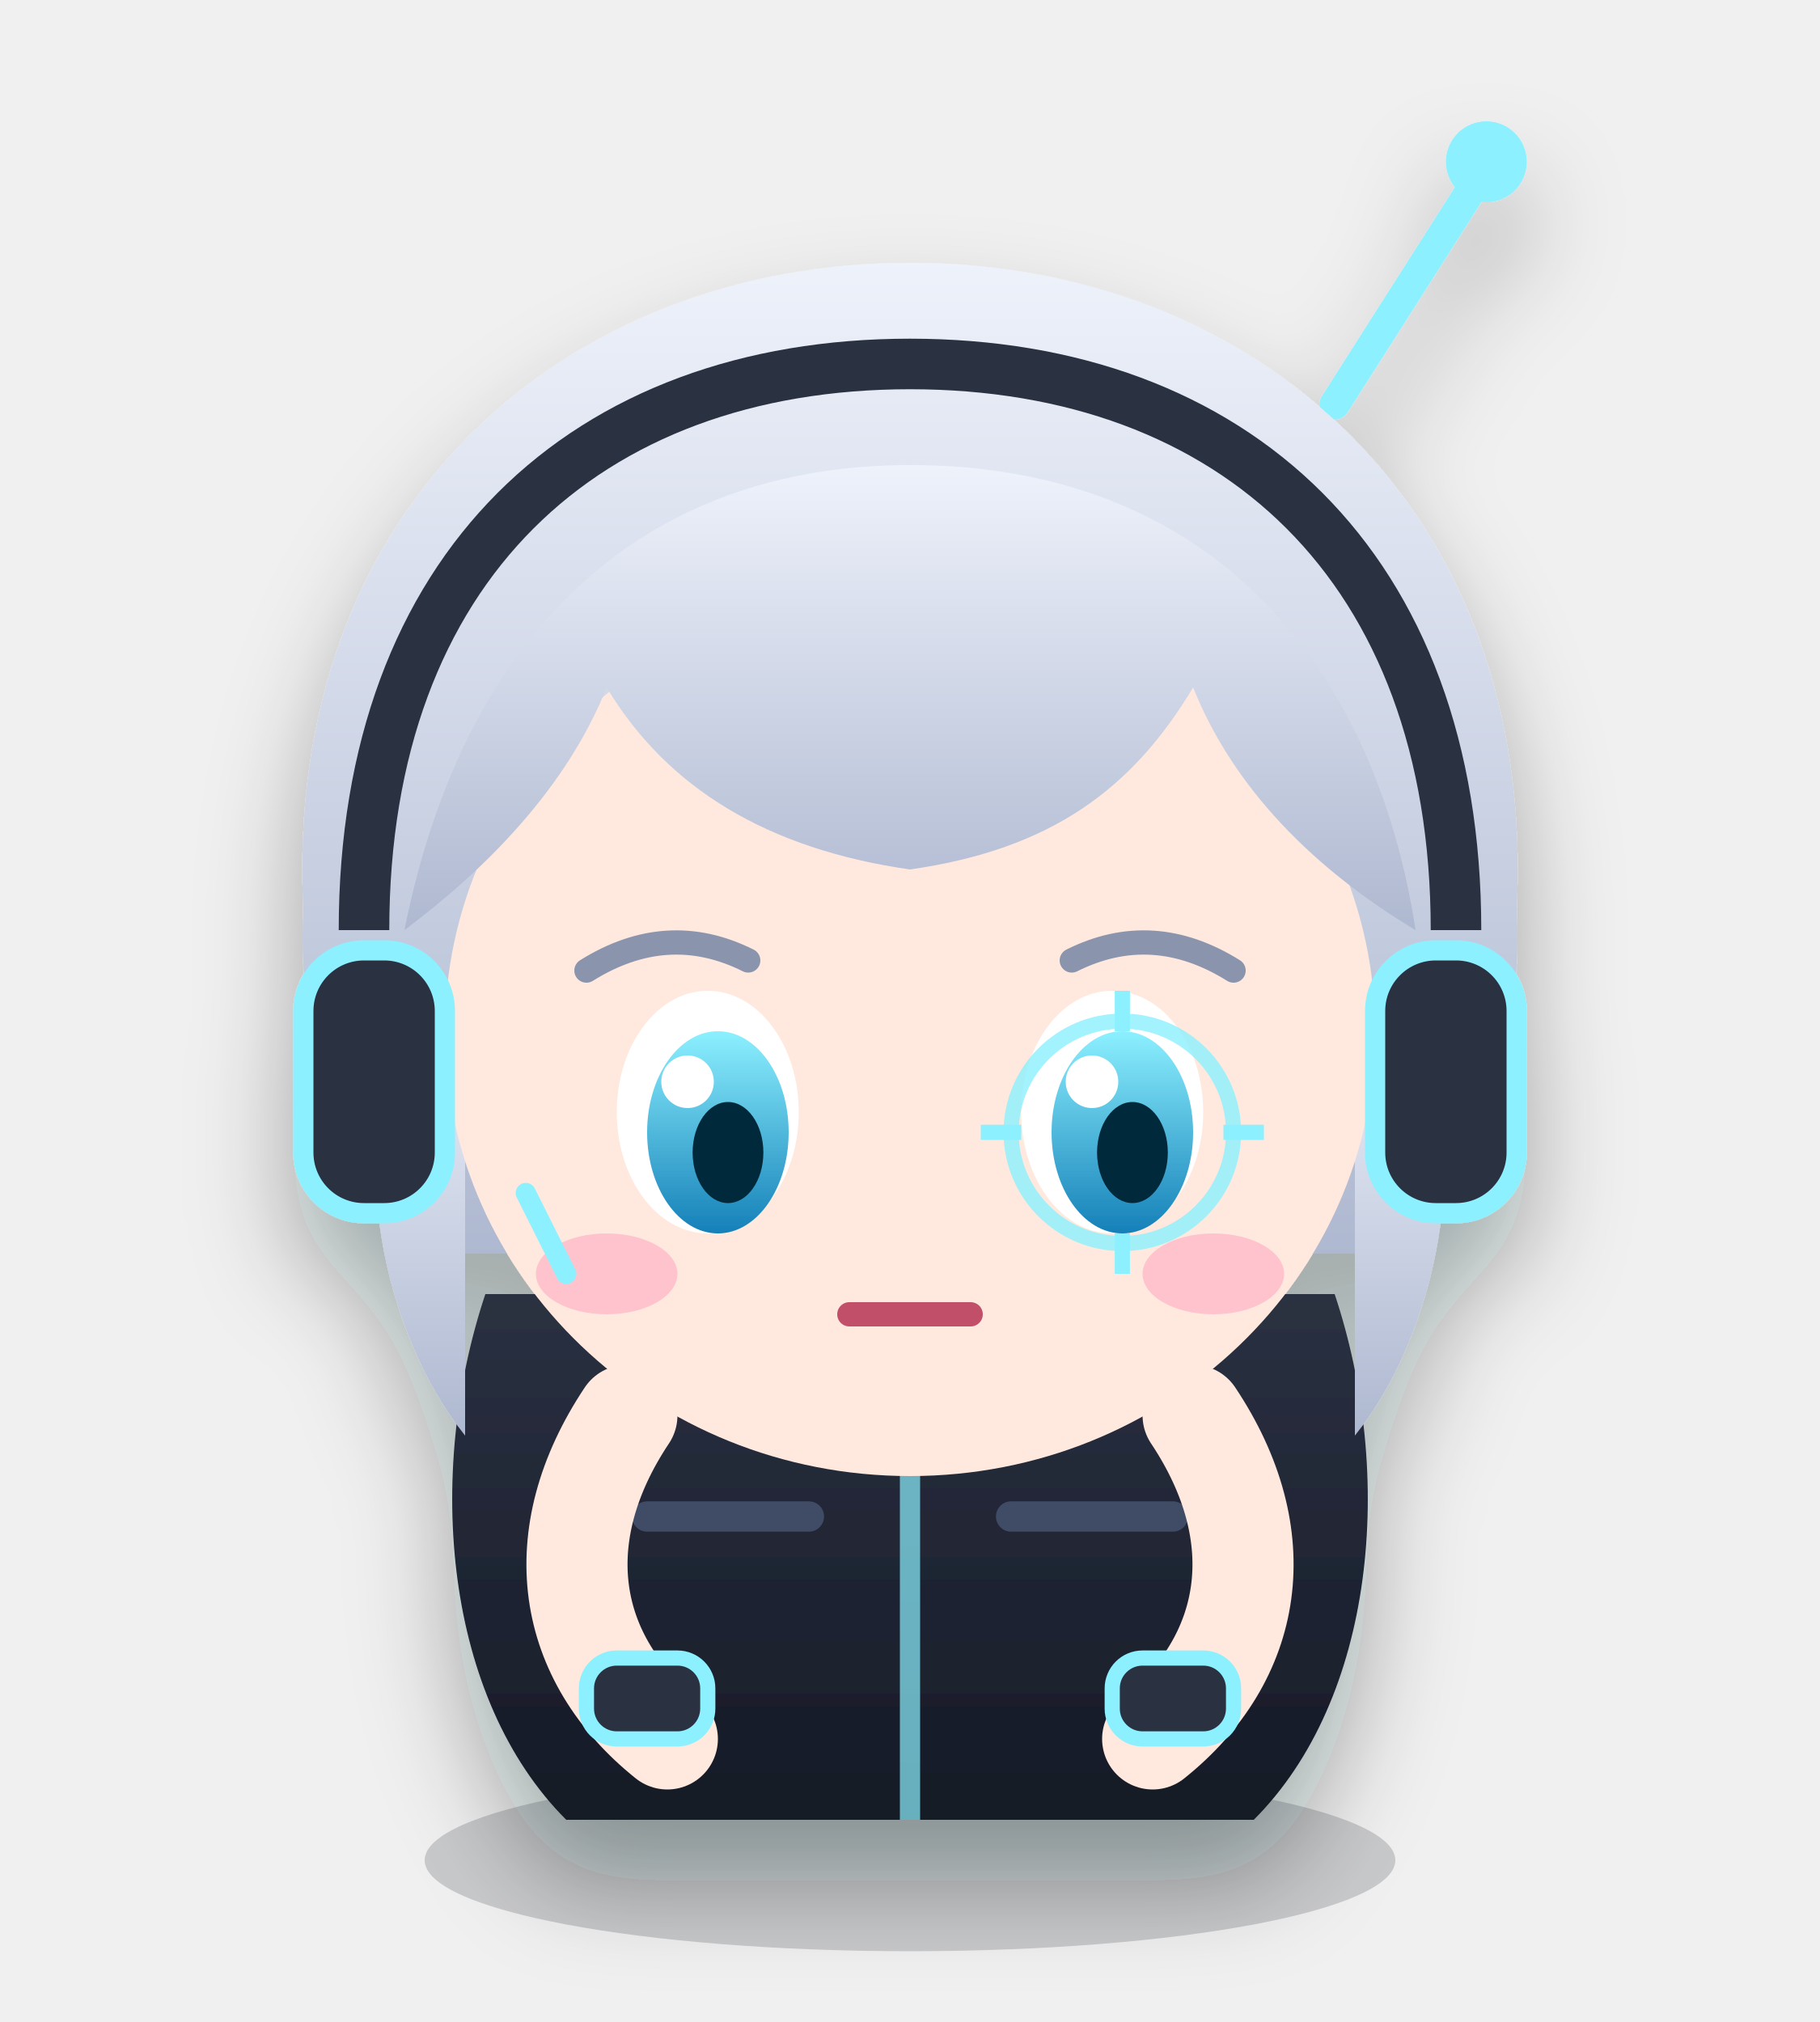
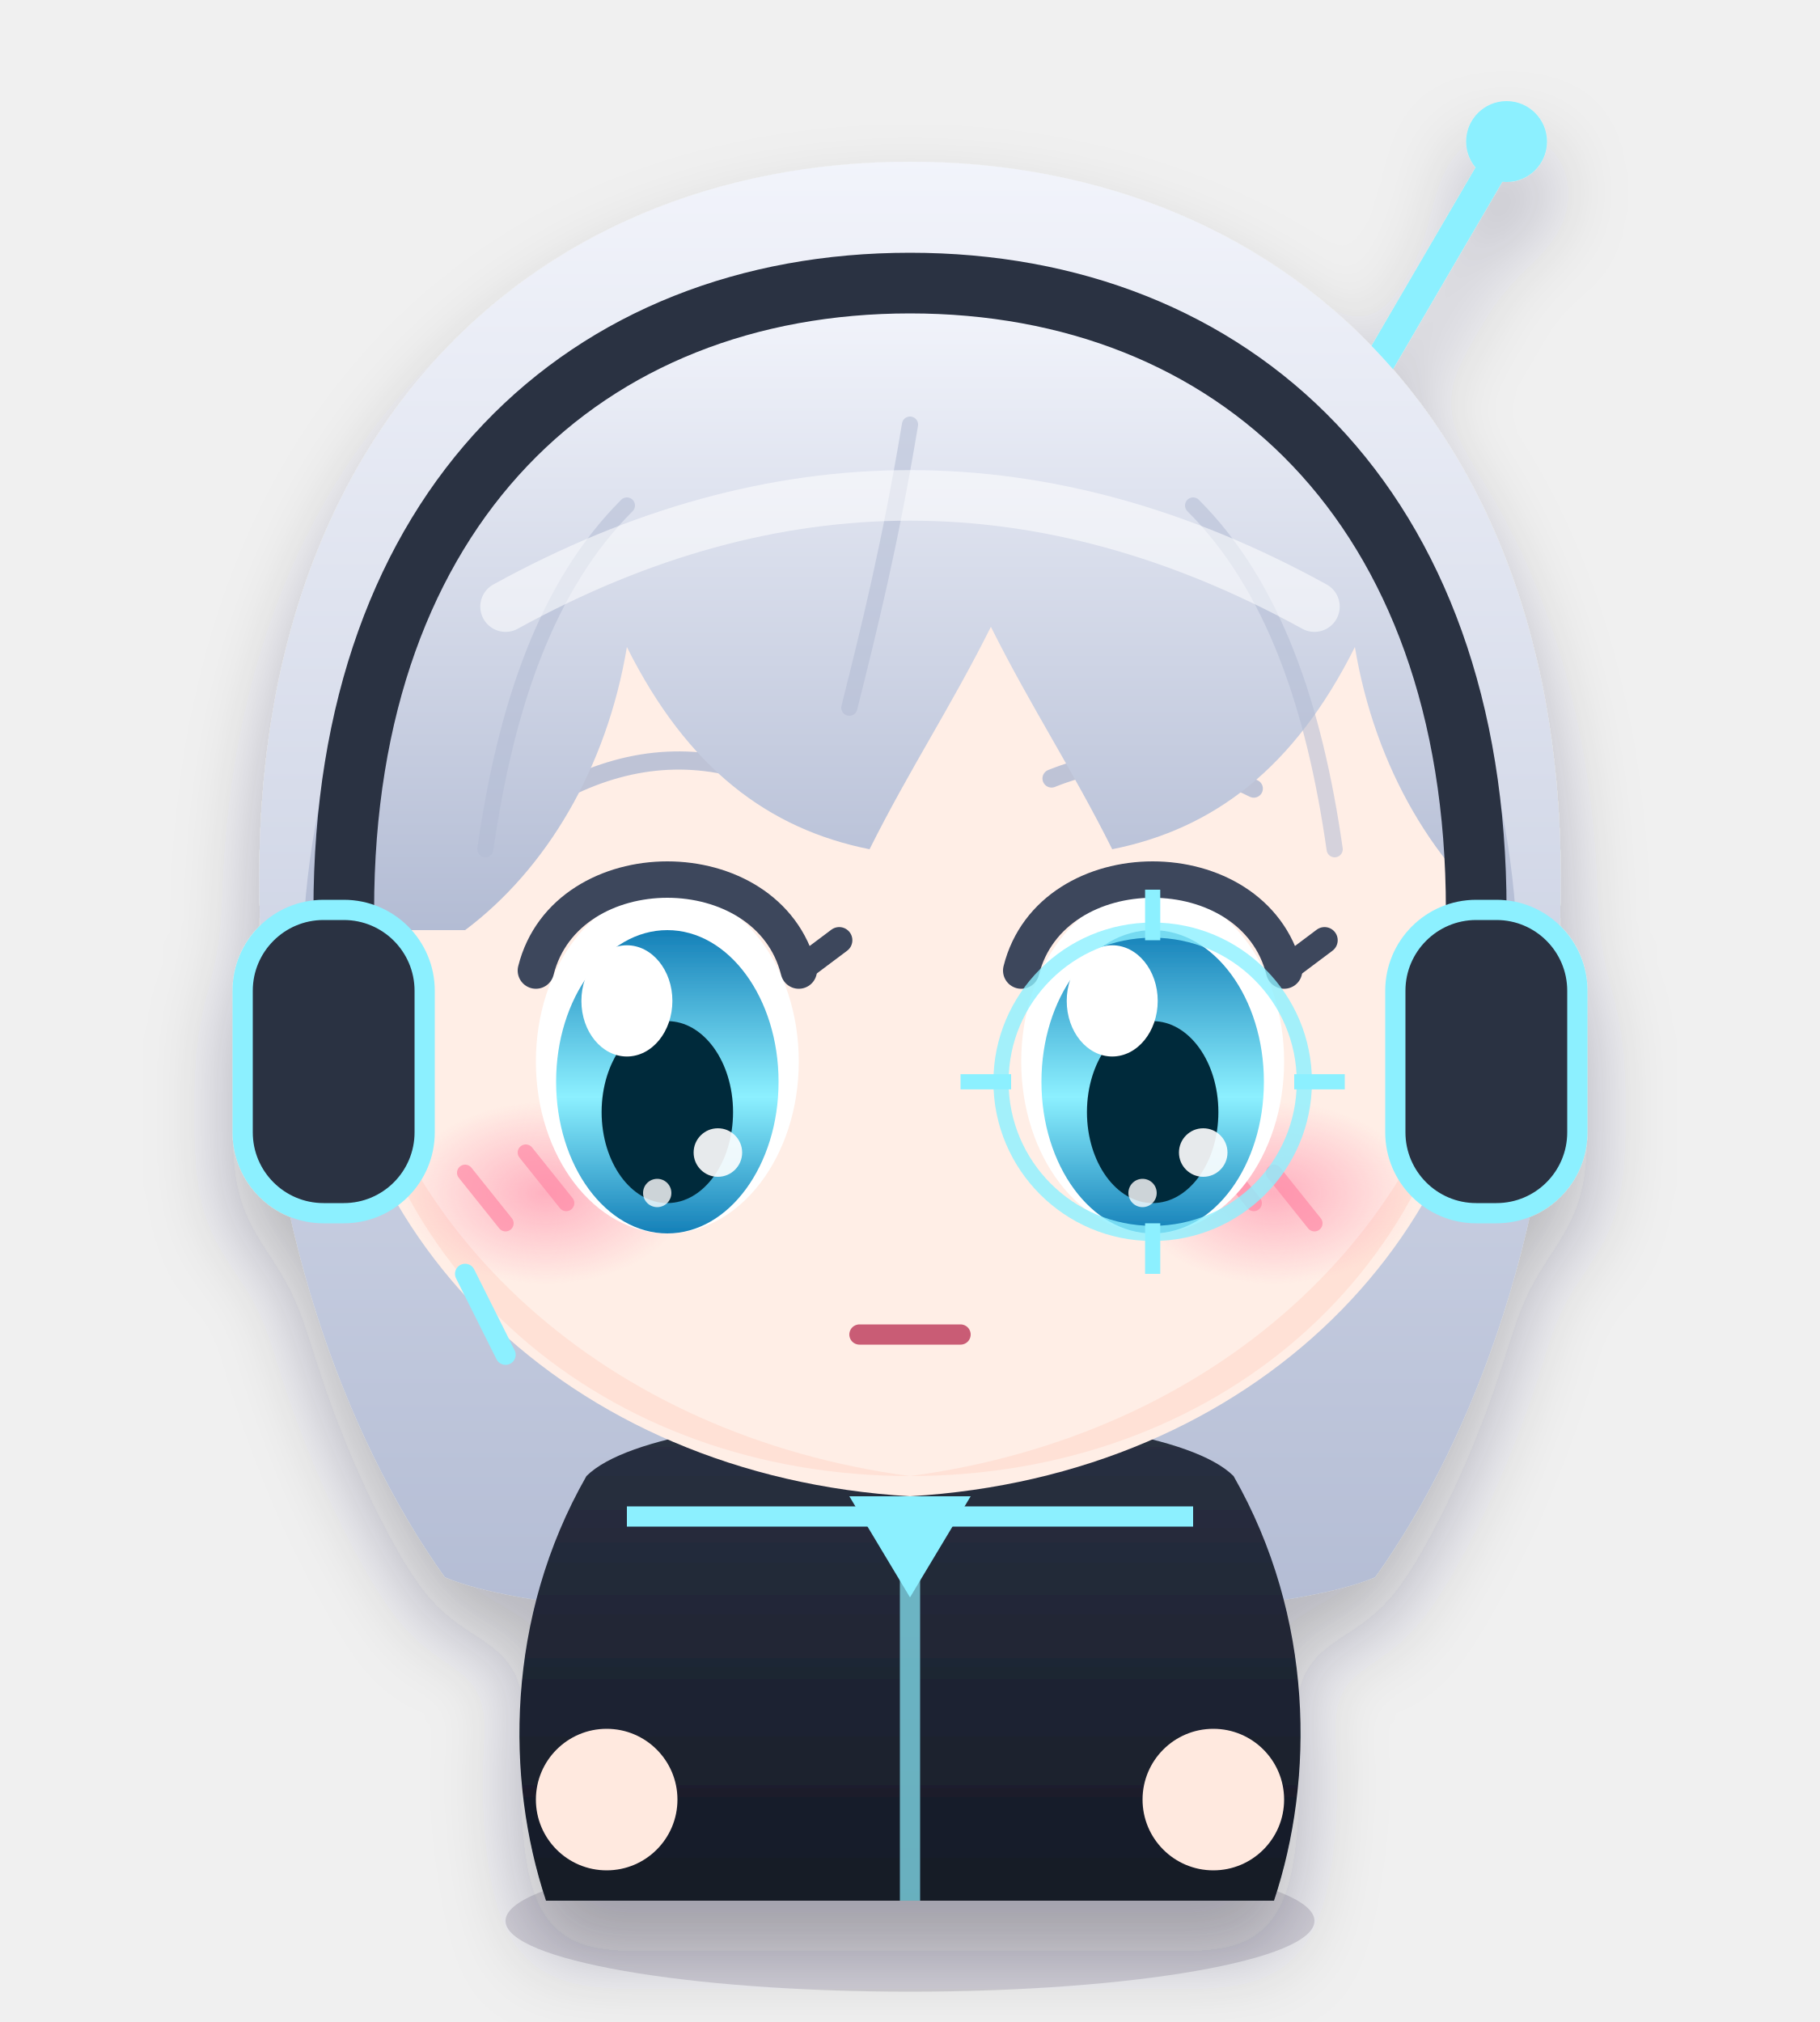
<svg xmlns="http://www.w3.org/2000/svg" viewBox="0 0 180 200" role="img" aria-label="银发机娘桌宠">
  <defs>
-     <linearGradient id="kh" x1="0" y1="0" x2="0" y2="1">
-       <stop stop-color="#eef2fb" />
-       <stop offset="1" stop-color="#aeb8d0" />
+     <linearGradient id="mecha-h" x1="0" y1="0" x2="0" y2="1">
+       <stop stop-color="#f2f4fb" />
+       <stop offset="1" stop-color="#b3bcd4" />
    </linearGradient>
-     <linearGradient id="ke" x1="0" y1="0" x2="0" y2="1">
-       <stop stop-color="#8cf0ff" />
+     <linearGradient id="mecha-e" x1="0" y1="0" x2="0" y2="1">
+       <stop stop-color="#1580b8" />
+       <stop offset=".55" stop-color="#8cf0ff" />
      <stop offset="1" stop-color="#1580b8" />
    </linearGradient>
-     <linearGradient id="kb" x1="0" y1="0" x2="0" y2="1">
+     <linearGradient id="mecha-c" x1="0" y1="0" x2="0" y2="1">
      <stop stop-color="#2a3142" />
      <stop offset="1" stop-color="#151a26" />
    </linearGradient>
-     <filter id="ks" x="-30%" y="-30%" width="160%" height="170%">
-       <feDropShadow dx="0" dy="6" stdDeviation="5" flood-color="#0f1622" flood-opacity=".32" />
+     <radialGradient id="mecha-b" cx=".5" cy=".5" r=".5">
+       <stop stop-color="#ff9db4" stop-opacity=".75" />
+       <stop offset="1" stop-color="#ff9db4" stop-opacity="0" />
+     </radialGradient>
+     <filter id="mecha-s" x="-30%" y="-30%" width="160%" height="170%">
+       <feDropShadow dx="0" dy="5" stdDeviation="4" flood-color="#2a2340" flood-opacity=".28" />
    </filter>
  </defs>
-   <ellipse cx="90" cy="184" rx="48" ry="9" fill="#0f1622" opacity=".18" />
-   <g filter="url(#ks)">
-     <path d="M132 40l14-22" stroke="#8cf0ff" stroke-width="3" stroke-linecap="round" />
-     <circle cx="147" cy="16" r="4" fill="#8cf0ff" />
-     <path d="M48 128c-6 18-4 40 8 52h68c12-12 14-34 8-52z" fill="url(#kb)" />
-     <path d="M58 132h64" stroke="#8cf0ff" stroke-width="2" />
-     <path d="M90 132v48" stroke="#8cf0ff" stroke-width="2" opacity=".7" />
-     <path d="M64 150h16M100 150h16" stroke="#3f4b66" stroke-width="3" stroke-linecap="round" />
-     <path d="M84 130l6 12 6-12z" fill="#8cf0ff" />
-     <path d="M30 90c-2-40 26-64 60-64s62 24 60 64c1 18-8 30-16 34l-88 0c-8-4-17-16-16-34z" fill="url(#kh)" />
-     <path d="M40 100c-6 14-2 32 6 42V98z" fill="url(#kh)" />
-     <path d="M140 100c6 14 2 32-6 42V98z" fill="url(#kh)" />
-     <ellipse cx="90" cy="102" rx="46" ry="44" fill="#ffe9de" />
-     <path d="M40 92c6-30 24-46 50-46 30 0 46 20 50 46-10-6-18-14-22-24-6 10-14 16-28 18-14-2-24-8-30-18-4 10-12 18-20 24z" fill="url(#kh)" />
-     <rect x="30" y="94" width="14" height="26" rx="6" fill="#2a3142" stroke="#8cf0ff" stroke-width="2" />
-     <rect x="136" y="94" width="14" height="26" rx="6" fill="#2a3142" stroke="#8cf0ff" stroke-width="2" />
-     <path d="M36 92c0-36 22-56 54-56s54 20 54 56" stroke="#2a3142" stroke-width="5" fill="none" />
-     <ellipse cx="70" cy="110" rx="9" ry="12" fill="#ffffff" />
-     <ellipse cx="110" cy="110" rx="9" ry="12" fill="#ffffff" />
-     <ellipse cx="71" cy="112" rx="7" ry="10" fill="url(#ke)" />
-     <ellipse cx="111" cy="112" rx="7" ry="10" fill="url(#ke)" />
-     <ellipse cx="72" cy="114" rx="3.5" ry="5" fill="#062a3a" />
-     <ellipse cx="112" cy="114" rx="3.5" ry="5" fill="#062a3a" />
-     <circle cx="68" cy="107" r="2.6" fill="#fff" />
-     <circle cx="108" cy="107" r="2.6" fill="#fff" />
-     <circle cx="111" cy="112" r="11" stroke="#8cf0ff" stroke-width="1.5" fill="none" opacity=".8" />
-     <path d="M111 98v4M111 122v4M97 112h4M121 112h4" stroke="#8cf0ff" stroke-width="1.5" />
-     <path d="M58 96q8-5 16-1" stroke="#8a95ad" stroke-width="2.4" fill="none" stroke-linecap="round" />
-     <path d="M106 95q8-4 16 1" stroke="#8a95ad" stroke-width="2.4" fill="none" stroke-linecap="round" />
-     <ellipse cx="60" cy="126" rx="7" ry="4" fill="#ffb3c7" opacity=".7" />
-     <ellipse cx="120" cy="126" rx="7" ry="4" fill="#ffb3c7" opacity=".7" />
-     <path d="M84 130h12" stroke="#c2506b" stroke-width="2.4" stroke-linecap="round" />
-     <path d="M52 118l4 8" stroke="#8cf0ff" stroke-width="2" stroke-linecap="round" />
-     <path d="M62 140c-8 12-6 24 4 32M118 140c8 12 6 24-4 32" stroke="#ffe9de" stroke-width="10" fill="none" stroke-linecap="round" />
-     <rect x="58" y="164" width="12" height="8" rx="3" fill="#2a3142" stroke="#8cf0ff" stroke-width="1.5" />
-     <rect x="110" y="164" width="12" height="8" rx="3" fill="#2a3142" stroke="#8cf0ff" stroke-width="1.5" />
+   <ellipse cx="90" cy="190" rx="40" ry="7" fill="#2a2340" opacity=".16" />
+   <g filter="url(#mecha-s)">
+     <path d="M134 40l14-24" stroke="#8cf0ff" stroke-width="3" stroke-linecap="round" />
+     <circle cx="149" cy="14" r="4" fill="#8cf0ff" />
+     <path d="M26 96c-4-52 26-80 64-80s68 28 64 80c0 24-8 46-18 60-14 6-78 6-92 0-10-14-18-36-18-60z" fill="url(#mecha-h)" />
+     <path d="M58 146c-8 14-8 30-4 42h72c4-12 4-28-4-42-8-8-56-8-64 0z" fill="url(#mecha-c)" />
+     <path d="M62 150h56" stroke="#8cf0ff" stroke-width="2" />
+     <path d="M90 150v38" stroke="#8cf0ff" stroke-width="2" opacity=".7" />
+     <path d="M84 148l6 10 6-10z" fill="#8cf0ff" />
+     <circle cx="60" cy="178" r="7" fill="#ffe9df" />
+     <circle cx="120" cy="178" r="7" fill="#ffe9df" />
+     <rect x="80" y="128" width="20" height="18" rx="6" fill="#ffdccd" />
+     <path d="M32 92c0-36 26-58 58-58s58 22 58 58c0 30-24 54-58 56-34-2-58-26-58-56z" fill="#ffeee6" />
+     <path d="M34 96c4 26 26 46 56 50-30 0-54-20-56-50z" fill="#ffd9cc" opacity=".6" />
+     <path d="M146 96c-4 26-26 46-56 50 30 0 54-20 56-50z" fill="#ffd9cc" opacity=".6" />
+     <ellipse cx="54" cy="118" rx="14" ry="9" fill="url(#mecha-b)" />
+     <ellipse cx="126" cy="118" rx="14" ry="9" fill="url(#mecha-b)" />
+     <path d="M46 116l4 5M52 114l4 5M120 114l4 5M126 116l4 5" stroke="#ff8aa6" stroke-width="1.6" stroke-linecap="round" opacity=".7" />
+     <ellipse cx="66" cy="105" rx="13" ry="17" fill="#fff" />
+     <ellipse cx="66" cy="107" rx="11" ry="15" fill="url(#mecha-e)" />
+     <ellipse cx="66" cy="110" rx="6.5" ry="9" fill="#062a3a" />
+     <ellipse cx="62" cy="99" rx="4.5" ry="5.5" fill="#fff" />
+     <circle cx="71" cy="114" r="2.4" fill="#fff" opacity=".9" />
+     <circle cx="65" cy="118" r="1.4" fill="#fff" opacity=".8" />
+     <path d="M53 96c3-12 23-12 26 0" stroke="#3c465c" stroke-width="3.6" fill="none" stroke-linecap="round" />
+     <path d="M79 96l4-3" stroke="#3c465c" stroke-width="2.6" stroke-linecap="round" />
+     <ellipse cx="114" cy="105" rx="13" ry="17" fill="#fff" />
+     <ellipse cx="114" cy="107" rx="11" ry="15" fill="url(#mecha-e)" />
+     <ellipse cx="114" cy="110" rx="6.5" ry="9" fill="#062a3a" />
+     <ellipse cx="110" cy="99" rx="4.5" ry="5.5" fill="#fff" />
+     <circle cx="119" cy="114" r="2.4" fill="#fff" opacity=".9" />
+     <circle cx="113" cy="118" r="1.4" fill="#fff" opacity=".8" />
+     <path d="M101 96c3-12 23-12 26 0" stroke="#3c465c" stroke-width="3.6" fill="none" stroke-linecap="round" />
+     <path d="M127 96l4-3" stroke="#3c465c" stroke-width="2.6" stroke-linecap="round" />
+     <path d="M56 78q10-5 20-1" stroke="#b3bcd4" stroke-width="1.8" fill="none" stroke-linecap="round" opacity=".85" />
+     <path d="M104 77q10-4 20 1" stroke="#b3bcd4" stroke-width="1.8" fill="none" stroke-linecap="round" opacity=".85" />
+     <path d="M85 132h10" stroke="#c95c74" stroke-width="2" stroke-linecap="round" />
+     <path d="M30 92c2-38 28-62 60-62s58 24 60 62c-8-6-14-16-16-28-6 12-14 18-24 20-4-8-8-14-12-22-4 8-8 14-12 22-10-2-18-8-24-20-2 12-8 22-16 28z" fill="url(#mecha-h)" />
+     <path d="M62 50c-8 8-12 20-14 34M118 50c8 8 12 20 14 34M90 42c-2 12-4 20-6 28" stroke="#b3bcd4" stroke-width="1.6" fill="none" stroke-linecap="round" opacity=".55" />
+     <path d="M50 60q40-22 80 0" stroke="#ffffff" stroke-width="5" fill="none" stroke-linecap="round" opacity=".55" />
+     <path d="M34 90c0-40 24-62 56-62s56 22 56 62" stroke="#2a3142" stroke-width="6" fill="none" />
+     <rect x="24" y="90" width="18" height="30" rx="8" fill="#2a3142" stroke="#8cf0ff" stroke-width="2" />
+     <rect x="138" y="90" width="18" height="30" rx="8" fill="#2a3142" stroke="#8cf0ff" stroke-width="2" />
+     <circle cx="114" cy="107" r="15" stroke="#8cf0ff" stroke-width="1.5" fill="none" opacity=".8" />
+     <path d="M114 88v5M114 121v5M95 107h5M128 107h5" stroke="#8cf0ff" stroke-width="1.5" />
+     <path d="M46 126l4 8" stroke="#8cf0ff" stroke-width="2" stroke-linecap="round" />
  </g>
</svg>
